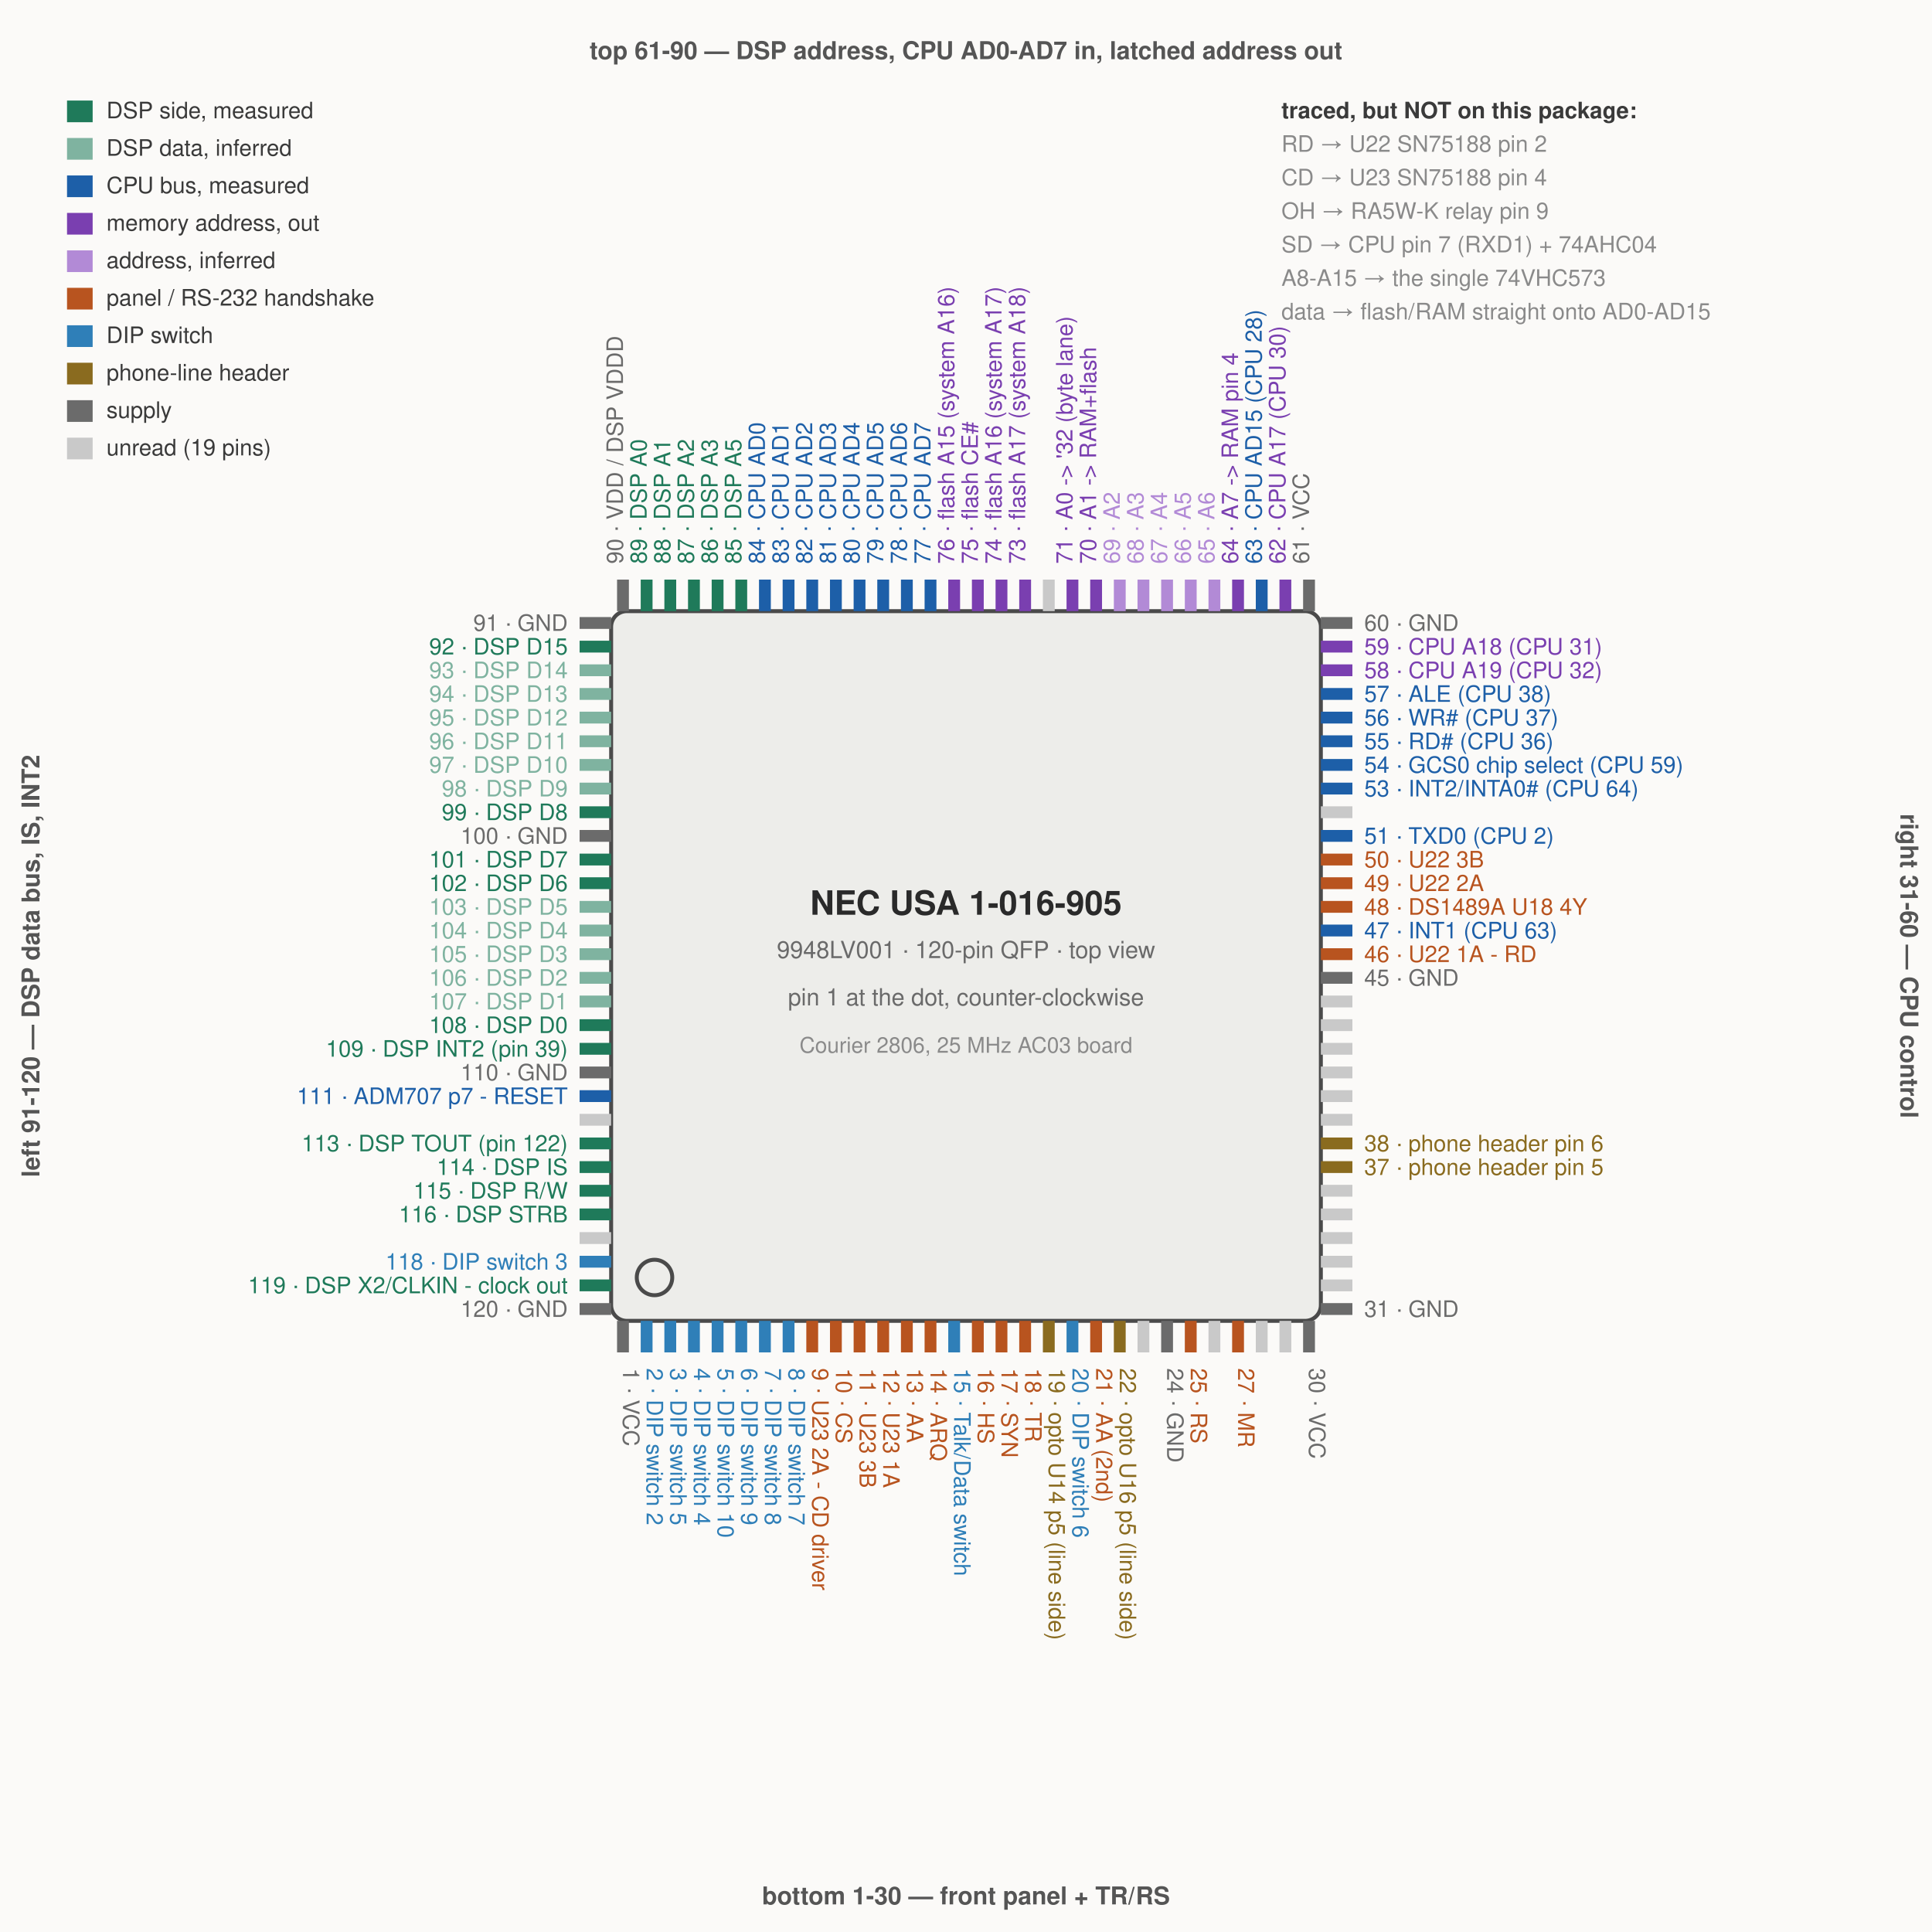
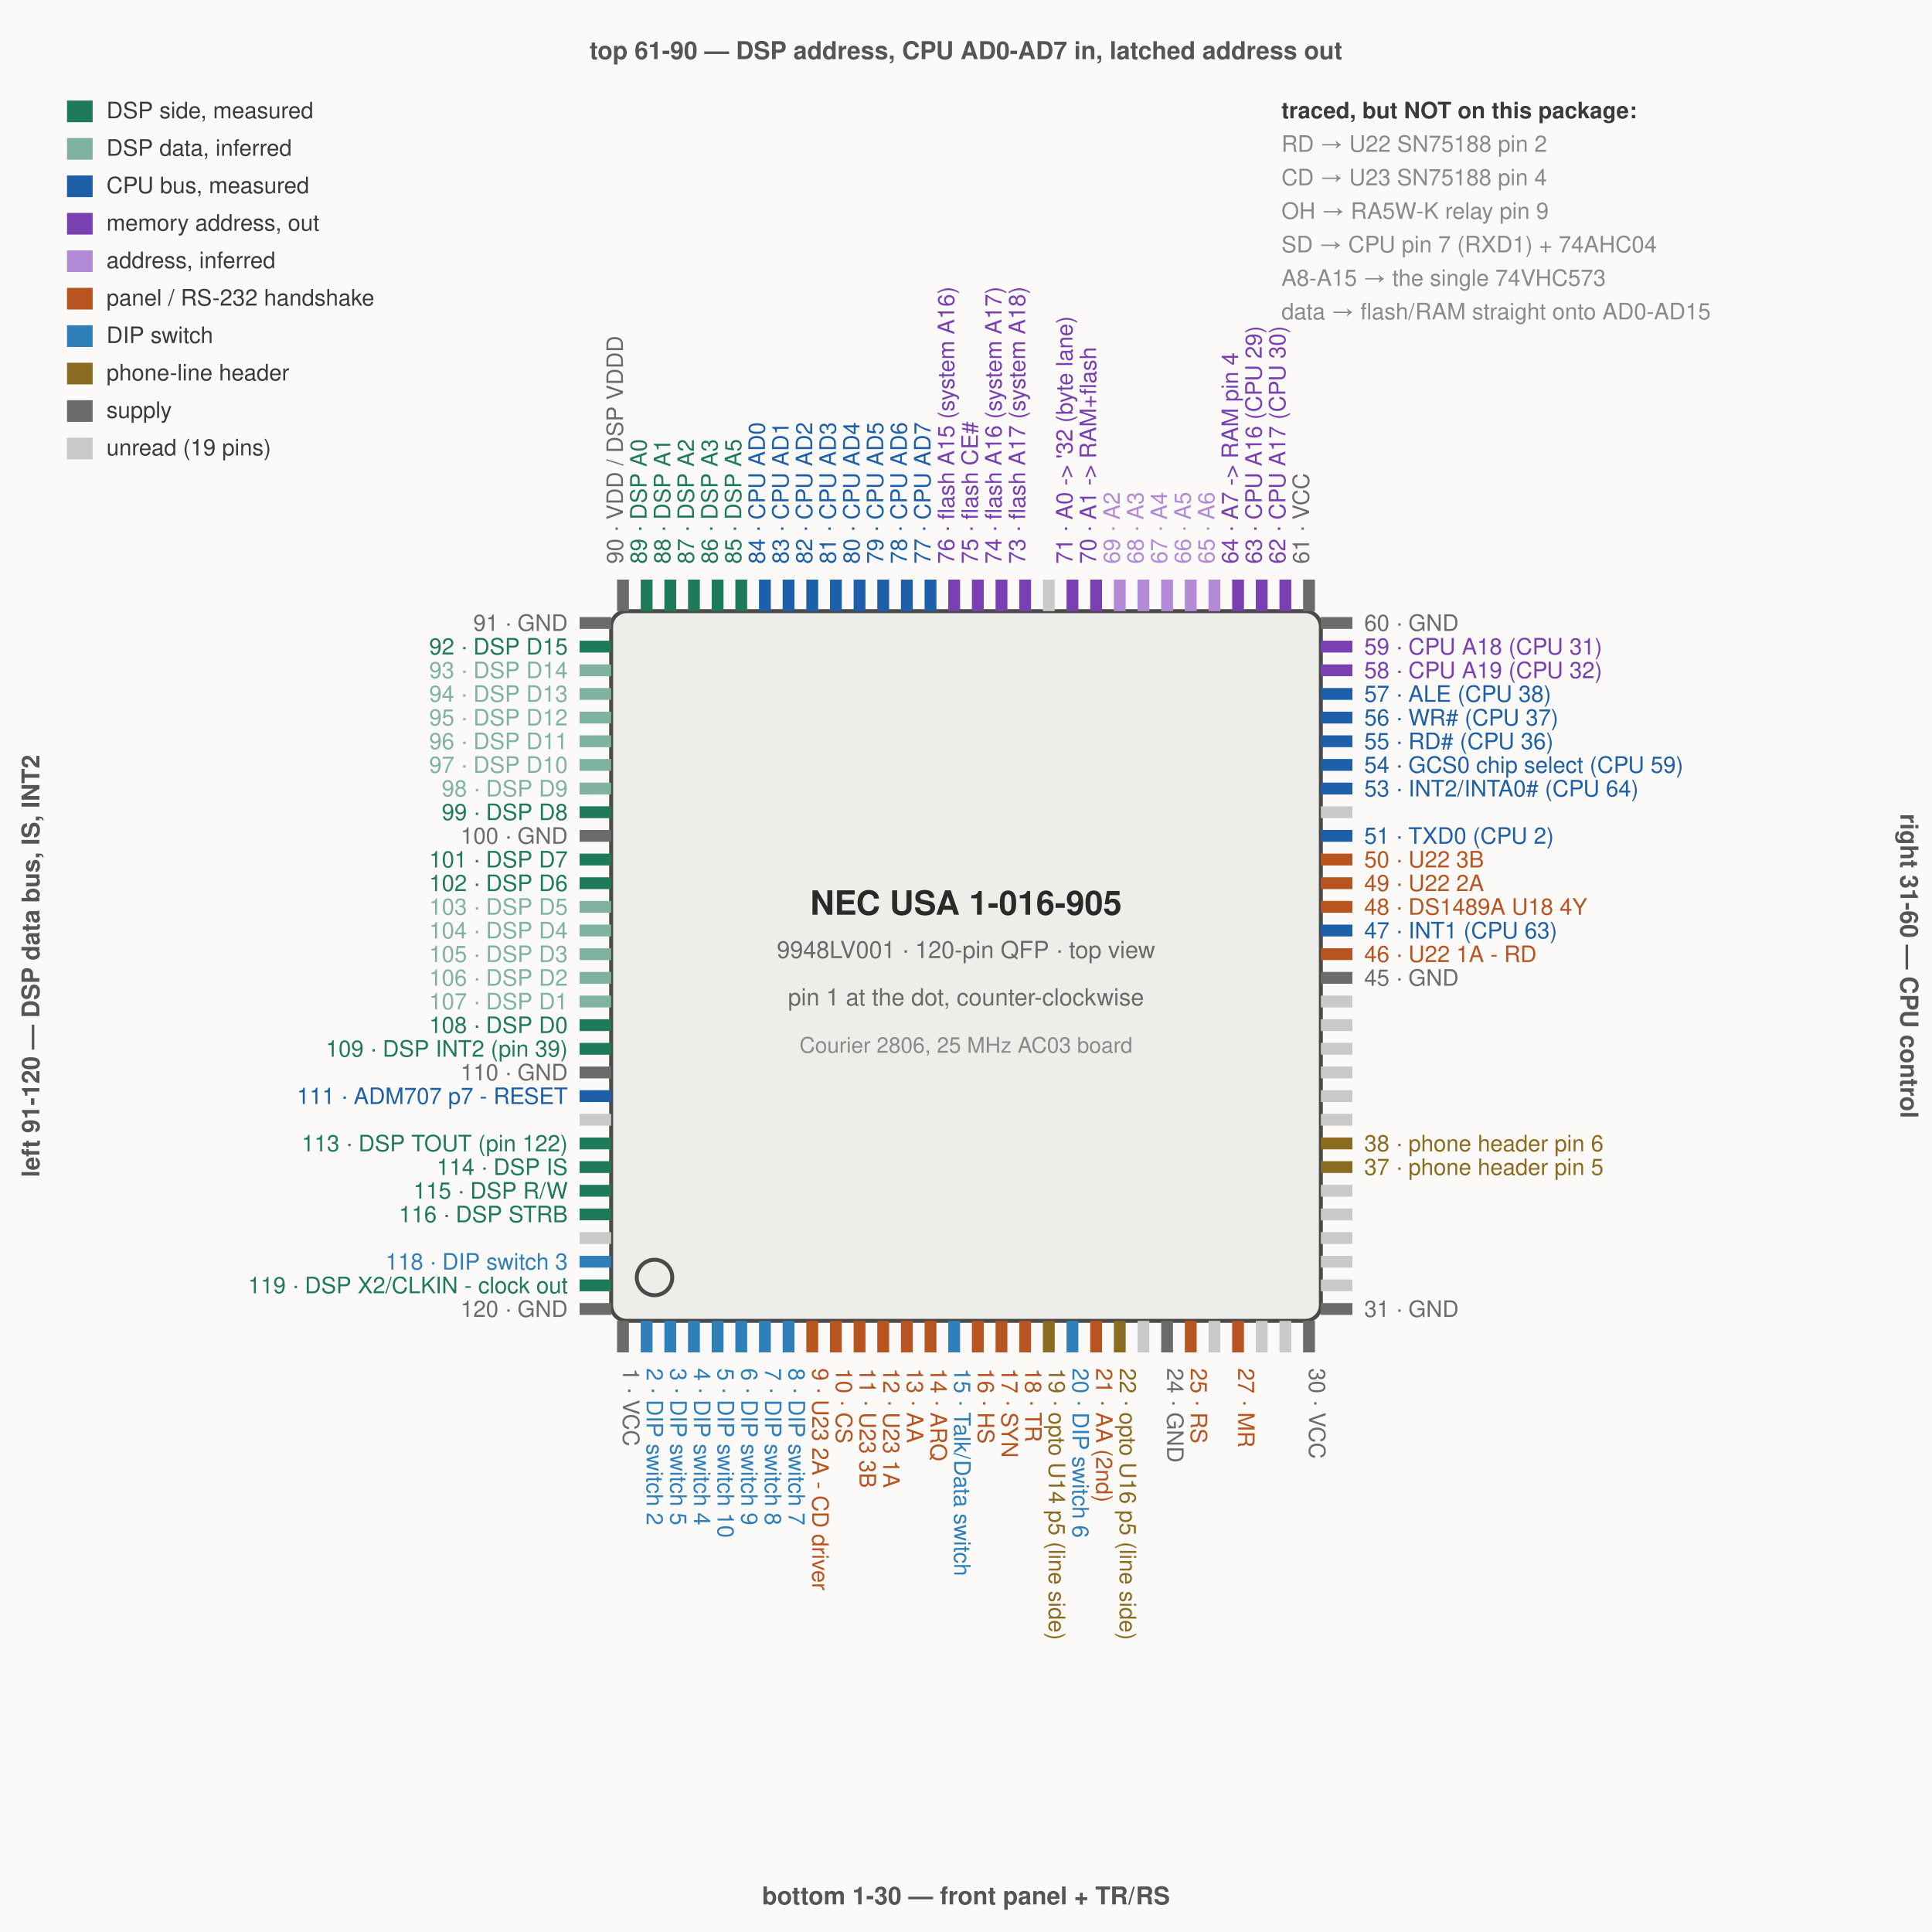
<svg xmlns="http://www.w3.org/2000/svg" viewBox="0 0 980 980" width="980" height="980" font-family="ui-sans-serif,Helvetica,Arial,sans-serif">
  <rect width="980" height="980" fill="#fbfaf8" />
  <rect x="310.0" y="310.0" width="360.0" height="360.0" rx="8" fill="#ededea" stroke="#4a4a4a" stroke-width="2" />
  <circle cx="332.0" cy="648.0" r="9" fill="none" stroke="#4a4a4a" stroke-width="2" />
  <text x="490.0" y="464.0" text-anchor="middle" font-size="17" font-weight="600" fill="#2a2a2a">NEC USA 1-016-905</text>
  <text x="490.0" y="486.0" text-anchor="middle" font-size="12" fill="#6a6a6a">9948LV001 · 120-pin QFP · top view</text>
  <text x="490.0" y="510.0" text-anchor="middle" font-size="12" fill="#6a6a6a">pin 1 at the dot, counter-clockwise</text>
  <text x="490.0" y="534.0" text-anchor="middle" font-size="11" fill="#8a8a8a">Courier 2806, 25 MHz AC03 board</text>
  <rect x="313.0" y="670.0" width="6.0" height="16.0" fill="#6b6b6b" />
  <text transform="translate(316.0,694.0) rotate(90)" font-size="11.5" fill="#6b6b6b">1 · VCC</text>
  <rect x="325.0" y="670.0" width="6.0" height="16.0" fill="#2f7fb8" />
  <text transform="translate(328.0,694.0) rotate(90)" font-size="11.5" fill="#2f7fb8">2 · DIP switch 2</text>
  <rect x="337.0" y="670.0" width="6.0" height="16.0" fill="#2f7fb8" />
  <text transform="translate(340.0,694.0) rotate(90)" font-size="11.5" fill="#2f7fb8">3 · DIP switch 5</text>
  <rect x="349.0" y="670.0" width="6.0" height="16.0" fill="#2f7fb8" />
  <text transform="translate(352.0,694.0) rotate(90)" font-size="11.5" fill="#2f7fb8">4 · DIP switch 4</text>
  <rect x="361.0" y="670.0" width="6.0" height="16.0" fill="#2f7fb8" />
  <text transform="translate(364.0,694.0) rotate(90)" font-size="11.5" fill="#2f7fb8">5 · DIP switch 10</text>
  <rect x="373.0" y="670.0" width="6.0" height="16.0" fill="#2f7fb8" />
  <text transform="translate(376.0,694.0) rotate(90)" font-size="11.5" fill="#2f7fb8">6 · DIP switch 9</text>
  <rect x="385.0" y="670.0" width="6.0" height="16.0" fill="#2f7fb8" />
  <text transform="translate(388.0,694.0) rotate(90)" font-size="11.5" fill="#2f7fb8">7 · DIP switch 8</text>
  <rect x="397.0" y="670.0" width="6.0" height="16.0" fill="#2f7fb8" />
  <text transform="translate(400.0,694.0) rotate(90)" font-size="11.5" fill="#2f7fb8">8 · DIP switch 7</text>
  <rect x="409.0" y="670.0" width="6.0" height="16.0" fill="#b8541f" />
  <text transform="translate(412.0,694.0) rotate(90)" font-size="11.5" fill="#b8541f">9 · U23 2A - CD driver</text>
  <rect x="421.0" y="670.0" width="6.0" height="16.0" fill="#b8541f" />
  <text transform="translate(424.0,694.0) rotate(90)" font-size="11.5" fill="#b8541f">10 · CS</text>
  <rect x="433.0" y="670.0" width="6.0" height="16.0" fill="#b8541f" />
  <text transform="translate(436.0,694.0) rotate(90)" font-size="11.5" fill="#b8541f">11 · U23 3B</text>
  <rect x="445.0" y="670.0" width="6.0" height="16.0" fill="#b8541f" />
  <text transform="translate(448.0,694.0) rotate(90)" font-size="11.5" fill="#b8541f">12 · U23 1A</text>
  <rect x="457.0" y="670.0" width="6.0" height="16.0" fill="#b8541f" />
  <text transform="translate(460.0,694.0) rotate(90)" font-size="11.5" fill="#b8541f">13 · AA</text>
  <rect x="469.0" y="670.0" width="6.0" height="16.0" fill="#b8541f" />
  <text transform="translate(472.0,694.0) rotate(90)" font-size="11.5" fill="#b8541f">14 · ARQ</text>
  <rect x="481.0" y="670.0" width="6.0" height="16.0" fill="#2f7fb8" />
  <text transform="translate(484.0,694.0) rotate(90)" font-size="11.5" fill="#2f7fb8">15 · Talk/Data switch</text>
  <rect x="493.0" y="670.0" width="6.0" height="16.0" fill="#b8541f" />
  <text transform="translate(496.0,694.0) rotate(90)" font-size="11.5" fill="#b8541f">16 · HS</text>
  <rect x="505.0" y="670.0" width="6.0" height="16.0" fill="#b8541f" />
  <text transform="translate(508.0,694.0) rotate(90)" font-size="11.5" fill="#b8541f">17 · SYN</text>
  <rect x="517.0" y="670.0" width="6.0" height="16.0" fill="#b8541f" />
  <text transform="translate(520.0,694.0) rotate(90)" font-size="11.5" fill="#b8541f">18 · TR</text>
  <rect x="529.0" y="670.0" width="6.0" height="16.0" fill="#8a6b1f" />
  <text transform="translate(532.0,694.0) rotate(90)" font-size="11.5" fill="#8a6b1f">19 · opto U14 p5 (line side)</text>
  <rect x="541.0" y="670.0" width="6.0" height="16.0" fill="#2f7fb8" />
  <text transform="translate(544.0,694.0) rotate(90)" font-size="11.5" fill="#2f7fb8">20 · DIP switch 6</text>
  <rect x="553.0" y="670.0" width="6.0" height="16.0" fill="#b8541f" />
  <text transform="translate(556.0,694.0) rotate(90)" font-size="11.5" fill="#b8541f">21 · AA (2nd)</text>
  <rect x="565.0" y="670.0" width="6.0" height="16.0" fill="#8a6b1f" />
  <text transform="translate(568.0,694.0) rotate(90)" font-size="11.5" fill="#8a6b1f">22 · opto U16 p5 (line side)</text>
  <rect x="577.0" y="670.0" width="6.0" height="16.0" fill="#c9c9c9" />
  <rect x="589.0" y="670.0" width="6.0" height="16.0" fill="#6b6b6b" />
  <text transform="translate(592.0,694.0) rotate(90)" font-size="11.5" fill="#6b6b6b">24 · GND</text>
  <rect x="601.0" y="670.0" width="6.0" height="16.0" fill="#b8541f" />
  <text transform="translate(604.0,694.0) rotate(90)" font-size="11.5" fill="#b8541f">25 · RS</text>
  <rect x="613.0" y="670.0" width="6.0" height="16.0" fill="#c9c9c9" />
  <rect x="625.0" y="670.0" width="6.0" height="16.0" fill="#b8541f" />
  <text transform="translate(628.0,694.0) rotate(90)" font-size="11.5" fill="#b8541f">27 · MR</text>
  <rect x="637.0" y="670.0" width="6.0" height="16.0" fill="#c9c9c9" />
  <rect x="649.0" y="670.0" width="6.0" height="16.0" fill="#c9c9c9" />
  <rect x="661.0" y="670.0" width="6.0" height="16.0" fill="#6b6b6b" />
  <text transform="translate(664.0,694.0) rotate(90)" font-size="11.5" fill="#6b6b6b">30 · VCC</text>
  <rect x="670.0" y="661.0" width="16.0" height="6.0" fill="#6b6b6b" />
  <text x="692.0" y="668.0" font-size="11.5" fill="#6b6b6b">31 · GND</text>
  <rect x="670.0" y="649.0" width="16.0" height="6.0" fill="#c9c9c9" />
  <rect x="670.0" y="637.0" width="16.0" height="6.0" fill="#c9c9c9" />
  <rect x="670.0" y="625.0" width="16.0" height="6.0" fill="#c9c9c9" />
  <rect x="670.0" y="613.0" width="16.0" height="6.0" fill="#c9c9c9" />
  <rect x="670.0" y="601.0" width="16.0" height="6.0" fill="#c9c9c9" />
  <rect x="670.0" y="589.0" width="16.0" height="6.0" fill="#8a6b1f" />
  <text x="692.0" y="596.0" font-size="11.5" fill="#8a6b1f">37 · phone header pin 5</text>
  <rect x="670.0" y="577.0" width="16.0" height="6.0" fill="#8a6b1f" />
  <text x="692.0" y="584.0" font-size="11.5" fill="#8a6b1f">38 · phone header pin 6</text>
  <rect x="670.0" y="565.0" width="16.0" height="6.0" fill="#c9c9c9" />
  <rect x="670.0" y="553.0" width="16.0" height="6.0" fill="#c9c9c9" />
  <rect x="670.0" y="541.0" width="16.0" height="6.0" fill="#c9c9c9" />
  <rect x="670.0" y="529.0" width="16.0" height="6.0" fill="#c9c9c9" />
  <rect x="670.0" y="517.0" width="16.0" height="6.0" fill="#c9c9c9" />
  <rect x="670.0" y="505.0" width="16.0" height="6.0" fill="#c9c9c9" />
  <rect x="670.0" y="493.0" width="16.0" height="6.0" fill="#6b6b6b" />
  <text x="692.0" y="500.0" font-size="11.5" fill="#6b6b6b">45 · GND</text>
  <rect x="670.0" y="481.0" width="16.0" height="6.0" fill="#b8541f" />
  <text x="692.0" y="488.0" font-size="11.5" fill="#b8541f">46 · U22 1A - RD</text>
  <rect x="670.0" y="469.0" width="16.0" height="6.0" fill="#1d5fa8" />
  <text x="692.0" y="476.0" font-size="11.5" fill="#1d5fa8">47 · INT1 (CPU 63)</text>
  <rect x="670.0" y="457.0" width="16.0" height="6.0" fill="#b8541f" />
  <text x="692.0" y="464.0" font-size="11.5" fill="#b8541f">48 · DS1489A U18 4Y</text>
  <rect x="670.0" y="445.0" width="16.0" height="6.0" fill="#b8541f" />
  <text x="692.0" y="452.0" font-size="11.5" fill="#b8541f">49 · U22 2A</text>
  <rect x="670.0" y="433.0" width="16.0" height="6.0" fill="#b8541f" />
  <text x="692.0" y="440.0" font-size="11.5" fill="#b8541f">50 · U22 3B</text>
  <rect x="670.0" y="421.0" width="16.0" height="6.0" fill="#1d5fa8" />
  <text x="692.0" y="428.0" font-size="11.5" fill="#1d5fa8">51 · TXD0 (CPU 2)</text>
  <rect x="670.0" y="409.0" width="16.0" height="6.0" fill="#c9c9c9" />
  <rect x="670.0" y="397.0" width="16.0" height="6.0" fill="#1d5fa8" />
  <text x="692.0" y="404.0" font-size="11.5" fill="#1d5fa8">53 · INT2/INTA0# (CPU 64)</text>
  <rect x="670.0" y="385.0" width="16.0" height="6.0" fill="#1d5fa8" />
  <text x="692.0" y="392.0" font-size="11.5" fill="#1d5fa8">54 · GCS0 chip select (CPU 59)</text>
  <rect x="670.0" y="373.0" width="16.0" height="6.0" fill="#1d5fa8" />
  <text x="692.0" y="380.0" font-size="11.5" fill="#1d5fa8">55 · RD#  (CPU 36)</text>
  <rect x="670.0" y="361.0" width="16.0" height="6.0" fill="#1d5fa8" />
  <text x="692.0" y="368.0" font-size="11.5" fill="#1d5fa8">56 · WR#  (CPU 37)</text>
  <rect x="670.0" y="349.0" width="16.0" height="6.0" fill="#1d5fa8" />
  <text x="692.0" y="356.0" font-size="11.5" fill="#1d5fa8">57 · ALE  (CPU 38)</text>
  <rect x="670.0" y="337.0" width="16.0" height="6.0" fill="#7a3fb0" />
  <text x="692.0" y="344.0" font-size="11.5" fill="#7a3fb0">58 · CPU A19 (CPU 32)</text>
  <rect x="670.0" y="325.0" width="16.0" height="6.0" fill="#7a3fb0" />
  <text x="692.0" y="332.0" font-size="11.5" fill="#7a3fb0">59 · CPU A18 (CPU 31)</text>
  <rect x="670.0" y="313.0" width="16.0" height="6.0" fill="#6b6b6b" />
  <text x="692.0" y="320.0" font-size="11.5" fill="#6b6b6b">60 · GND</text>
  <rect x="661.0" y="294.0" width="6.0" height="16.0" fill="#6b6b6b" />
  <text transform="translate(664.0,286.0) rotate(-90)" font-size="11.5" fill="#6b6b6b">61 · VCC</text>
  <rect x="649.0" y="294.0" width="6.0" height="16.0" fill="#7a3fb0" />
  <text transform="translate(652.0,286.0) rotate(-90)" font-size="11.5" fill="#7a3fb0">62 · CPU A17 (CPU 30)</text>
-   <rect x="637.0" y="294.0" width="6.0" height="16.0" fill="#1d5fa8" />
-   <text transform="translate(640.0,286.0) rotate(-90)" font-size="11.5" fill="#1d5fa8">63 · CPU AD15 (CPU 28)</text>
+   <rect x="637.0" y="294.0" width="6.0" height="16.0" fill="#7a3fb0" />
+   <text transform="translate(640.0,286.0) rotate(-90)" font-size="11.5" fill="#7a3fb0">63 · CPU A16 (CPU 29)</text>
  <rect x="625.0" y="294.0" width="6.0" height="16.0" fill="#7a3fb0" />
  <text transform="translate(628.0,286.0) rotate(-90)" font-size="11.5" fill="#7a3fb0">64 · A7 -&gt; RAM pin 4</text>
  <rect x="613.0" y="294.0" width="6.0" height="16.0" fill="#b28ad6" />
  <text transform="translate(616.0,286.0) rotate(-90)" font-size="11.5" fill="#b28ad6">65 · A6</text>
  <rect x="601.0" y="294.0" width="6.0" height="16.0" fill="#b28ad6" />
  <text transform="translate(604.0,286.0) rotate(-90)" font-size="11.5" fill="#b28ad6">66 · A5</text>
  <rect x="589.0" y="294.0" width="6.0" height="16.0" fill="#b28ad6" />
  <text transform="translate(592.0,286.0) rotate(-90)" font-size="11.5" fill="#b28ad6">67 · A4</text>
  <rect x="577.0" y="294.0" width="6.0" height="16.0" fill="#b28ad6" />
  <text transform="translate(580.0,286.0) rotate(-90)" font-size="11.5" fill="#b28ad6">68 · A3</text>
  <rect x="565.0" y="294.0" width="6.0" height="16.0" fill="#b28ad6" />
  <text transform="translate(568.0,286.0) rotate(-90)" font-size="11.5" fill="#b28ad6">69 · A2</text>
  <rect x="553.0" y="294.0" width="6.0" height="16.0" fill="#7a3fb0" />
  <text transform="translate(556.0,286.0) rotate(-90)" font-size="11.5" fill="#7a3fb0">70 · A1 -&gt; RAM+flash</text>
  <rect x="541.0" y="294.0" width="6.0" height="16.0" fill="#7a3fb0" />
  <text transform="translate(544.0,286.0) rotate(-90)" font-size="11.5" fill="#7a3fb0">71 · A0 -&gt; '32 (byte lane)</text>
  <rect x="529.0" y="294.0" width="6.0" height="16.0" fill="#c9c9c9" />
  <rect x="517.0" y="294.0" width="6.0" height="16.0" fill="#7a3fb0" />
  <text transform="translate(520.0,286.0) rotate(-90)" font-size="11.5" fill="#7a3fb0">73 · flash A17 (system A18)</text>
  <rect x="505.0" y="294.0" width="6.0" height="16.0" fill="#7a3fb0" />
  <text transform="translate(508.0,286.0) rotate(-90)" font-size="11.5" fill="#7a3fb0">74 · flash A16 (system A17)</text>
  <rect x="493.0" y="294.0" width="6.0" height="16.0" fill="#7a3fb0" />
  <text transform="translate(496.0,286.0) rotate(-90)" font-size="11.5" fill="#7a3fb0">75 · flash CE#</text>
  <rect x="481.0" y="294.0" width="6.0" height="16.0" fill="#7a3fb0" />
  <text transform="translate(484.0,286.0) rotate(-90)" font-size="11.5" fill="#7a3fb0">76 · flash A15 (system A16)</text>
  <rect x="469.0" y="294.0" width="6.0" height="16.0" fill="#1d5fa8" />
  <text transform="translate(472.0,286.0) rotate(-90)" font-size="11.5" fill="#1d5fa8">77 · CPU AD7</text>
  <rect x="457.0" y="294.0" width="6.0" height="16.0" fill="#1d5fa8" />
  <text transform="translate(460.0,286.0) rotate(-90)" font-size="11.5" fill="#1d5fa8">78 · CPU AD6</text>
  <rect x="445.0" y="294.0" width="6.0" height="16.0" fill="#1d5fa8" />
  <text transform="translate(448.0,286.0) rotate(-90)" font-size="11.5" fill="#1d5fa8">79 · CPU AD5</text>
  <rect x="433.0" y="294.0" width="6.0" height="16.0" fill="#1d5fa8" />
  <text transform="translate(436.0,286.0) rotate(-90)" font-size="11.5" fill="#1d5fa8">80 · CPU AD4</text>
  <rect x="421.0" y="294.0" width="6.0" height="16.0" fill="#1d5fa8" />
  <text transform="translate(424.0,286.0) rotate(-90)" font-size="11.5" fill="#1d5fa8">81 · CPU AD3</text>
  <rect x="409.0" y="294.0" width="6.0" height="16.0" fill="#1d5fa8" />
  <text transform="translate(412.0,286.0) rotate(-90)" font-size="11.5" fill="#1d5fa8">82 · CPU AD2</text>
  <rect x="397.0" y="294.0" width="6.0" height="16.0" fill="#1d5fa8" />
  <text transform="translate(400.0,286.0) rotate(-90)" font-size="11.5" fill="#1d5fa8">83 · CPU AD1</text>
  <rect x="385.0" y="294.0" width="6.0" height="16.0" fill="#1d5fa8" />
  <text transform="translate(388.0,286.0) rotate(-90)" font-size="11.5" fill="#1d5fa8">84 · CPU AD0</text>
  <rect x="373.0" y="294.0" width="6.0" height="16.0" fill="#1f7a5a" />
  <text transform="translate(376.0,286.0) rotate(-90)" font-size="11.5" fill="#1f7a5a">85 · DSP A5</text>
  <rect x="361.0" y="294.0" width="6.0" height="16.0" fill="#1f7a5a" />
  <text transform="translate(364.0,286.0) rotate(-90)" font-size="11.5" fill="#1f7a5a">86 · DSP A3</text>
  <rect x="349.0" y="294.0" width="6.0" height="16.0" fill="#1f7a5a" />
  <text transform="translate(352.0,286.0) rotate(-90)" font-size="11.5" fill="#1f7a5a">87 · DSP A2</text>
  <rect x="337.0" y="294.0" width="6.0" height="16.0" fill="#1f7a5a" />
  <text transform="translate(340.0,286.0) rotate(-90)" font-size="11.5" fill="#1f7a5a">88 · DSP A1</text>
  <rect x="325.0" y="294.0" width="6.0" height="16.0" fill="#1f7a5a" />
  <text transform="translate(328.0,286.0) rotate(-90)" font-size="11.5" fill="#1f7a5a">89 · DSP A0</text>
  <rect x="313.0" y="294.0" width="6.0" height="16.0" fill="#6b6b6b" />
  <text transform="translate(316.0,286.0) rotate(-90)" font-size="11.5" fill="#6b6b6b">90 · VDD / DSP VDDD</text>
  <rect x="294.0" y="313.0" width="16.0" height="6.0" fill="#6b6b6b" />
  <text x="288.0" y="320.0" text-anchor="end" font-size="11.5" fill="#6b6b6b">91 · GND</text>
  <rect x="294.0" y="325.0" width="16.0" height="6.0" fill="#1f7a5a" />
  <text x="288.0" y="332.0" text-anchor="end" font-size="11.5" fill="#1f7a5a">92 · DSP D15</text>
  <rect x="294.0" y="337.0" width="16.0" height="6.0" fill="#7fb3a0" />
  <text x="288.0" y="344.0" text-anchor="end" font-size="11.5" fill="#7fb3a0">93 · DSP D14</text>
  <rect x="294.0" y="349.0" width="16.0" height="6.0" fill="#7fb3a0" />
  <text x="288.0" y="356.0" text-anchor="end" font-size="11.5" fill="#7fb3a0">94 · DSP D13</text>
  <rect x="294.0" y="361.0" width="16.0" height="6.0" fill="#7fb3a0" />
  <text x="288.0" y="368.0" text-anchor="end" font-size="11.5" fill="#7fb3a0">95 · DSP D12</text>
  <rect x="294.0" y="373.0" width="16.0" height="6.0" fill="#7fb3a0" />
  <text x="288.0" y="380.0" text-anchor="end" font-size="11.5" fill="#7fb3a0">96 · DSP D11</text>
  <rect x="294.0" y="385.0" width="16.0" height="6.0" fill="#7fb3a0" />
  <text x="288.0" y="392.0" text-anchor="end" font-size="11.5" fill="#7fb3a0">97 · DSP D10</text>
  <rect x="294.0" y="397.0" width="16.0" height="6.0" fill="#7fb3a0" />
  <text x="288.0" y="404.0" text-anchor="end" font-size="11.5" fill="#7fb3a0">98 · DSP D9</text>
  <rect x="294.0" y="409.0" width="16.0" height="6.0" fill="#1f7a5a" />
  <text x="288.0" y="416.0" text-anchor="end" font-size="11.5" fill="#1f7a5a">99 · DSP D8</text>
  <rect x="294.0" y="421.0" width="16.0" height="6.0" fill="#6b6b6b" />
  <text x="288.0" y="428.0" text-anchor="end" font-size="11.5" fill="#6b6b6b">100 · GND</text>
  <rect x="294.0" y="433.0" width="16.0" height="6.0" fill="#1f7a5a" />
  <text x="288.0" y="440.0" text-anchor="end" font-size="11.5" fill="#1f7a5a">101 · DSP D7</text>
  <rect x="294.0" y="445.0" width="16.0" height="6.0" fill="#1f7a5a" />
  <text x="288.0" y="452.0" text-anchor="end" font-size="11.5" fill="#1f7a5a">102 · DSP D6</text>
  <rect x="294.0" y="457.0" width="16.0" height="6.0" fill="#7fb3a0" />
  <text x="288.0" y="464.0" text-anchor="end" font-size="11.5" fill="#7fb3a0">103 · DSP D5</text>
  <rect x="294.0" y="469.0" width="16.0" height="6.0" fill="#7fb3a0" />
  <text x="288.0" y="476.0" text-anchor="end" font-size="11.5" fill="#7fb3a0">104 · DSP D4</text>
  <rect x="294.0" y="481.0" width="16.0" height="6.0" fill="#7fb3a0" />
  <text x="288.0" y="488.0" text-anchor="end" font-size="11.5" fill="#7fb3a0">105 · DSP D3</text>
  <rect x="294.0" y="493.0" width="16.0" height="6.0" fill="#7fb3a0" />
  <text x="288.0" y="500.0" text-anchor="end" font-size="11.5" fill="#7fb3a0">106 · DSP D2</text>
  <rect x="294.0" y="505.0" width="16.0" height="6.0" fill="#7fb3a0" />
  <text x="288.0" y="512.0" text-anchor="end" font-size="11.5" fill="#7fb3a0">107 · DSP D1</text>
  <rect x="294.0" y="517.0" width="16.0" height="6.0" fill="#1f7a5a" />
  <text x="288.0" y="524.0" text-anchor="end" font-size="11.5" fill="#1f7a5a">108 · DSP D0</text>
  <rect x="294.0" y="529.0" width="16.0" height="6.0" fill="#1f7a5a" />
  <text x="288.0" y="536.0" text-anchor="end" font-size="11.5" fill="#1f7a5a">109 · DSP INT2 (pin 39)</text>
  <rect x="294.0" y="541.0" width="16.0" height="6.0" fill="#6b6b6b" />
  <text x="288.0" y="548.0" text-anchor="end" font-size="11.5" fill="#6b6b6b">110 · GND</text>
  <rect x="294.0" y="553.0" width="16.0" height="6.0" fill="#1d5fa8" />
  <text x="288.0" y="560.0" text-anchor="end" font-size="11.5" fill="#1d5fa8">111 · ADM707 p7 - RESET</text>
  <rect x="294.0" y="565.0" width="16.0" height="6.0" fill="#c9c9c9" />
  <rect x="294.0" y="577.0" width="16.0" height="6.0" fill="#1f7a5a" />
  <text x="288.0" y="584.0" text-anchor="end" font-size="11.5" fill="#1f7a5a">113 · DSP TOUT (pin 122)</text>
  <rect x="294.0" y="589.0" width="16.0" height="6.0" fill="#1f7a5a" />
  <text x="288.0" y="596.0" text-anchor="end" font-size="11.5" fill="#1f7a5a">114 · DSP IS</text>
  <rect x="294.0" y="601.0" width="16.0" height="6.0" fill="#1f7a5a" />
  <text x="288.0" y="608.0" text-anchor="end" font-size="11.5" fill="#1f7a5a">115 · DSP R/W</text>
  <rect x="294.0" y="613.0" width="16.0" height="6.0" fill="#1f7a5a" />
  <text x="288.0" y="620.0" text-anchor="end" font-size="11.5" fill="#1f7a5a">116 · DSP STRB</text>
  <rect x="294.0" y="625.0" width="16.0" height="6.0" fill="#c9c9c9" />
  <rect x="294.0" y="637.0" width="16.0" height="6.0" fill="#2f7fb8" />
  <text x="288.0" y="644.0" text-anchor="end" font-size="11.5" fill="#2f7fb8">118 · DIP switch 3</text>
  <rect x="294.0" y="649.0" width="16.0" height="6.0" fill="#1f7a5a" />
  <text x="288.0" y="656.0" text-anchor="end" font-size="11.5" fill="#1f7a5a">119 · DSP X2/CLKIN - clock out</text>
  <rect x="294.0" y="661.0" width="16.0" height="6.0" fill="#6b6b6b" />
  <text x="288.0" y="668.0" text-anchor="end" font-size="11.5" fill="#6b6b6b">120 · GND</text>
  <text x="490.0" y="30" text-anchor="middle" font-size="12.5" font-weight="600" fill="#555">top 61-90 — DSP address, CPU AD0-AD7 in, latched address out</text>
  <text x="490.0" y="966" text-anchor="middle" font-size="12.5" font-weight="600" fill="#555">bottom 1-30 — front panel + TR/RS</text>
  <text transform="translate(20,490.0) rotate(-90)" text-anchor="middle" font-size="12.5" font-weight="600" fill="#555">left 91-120 — DSP data bus, IS, INT2</text>
  <text transform="translate(964,490.0) rotate(90)" text-anchor="middle" font-size="12.5" font-weight="600" fill="#555">right 31-60 — CPU control</text>
  <rect x="34" y="51" width="13" height="11" fill="#1f7a5a" />
  <text x="54" y="60" font-size="11.5" fill="#3a3a3a">DSP side, measured</text>
  <rect x="34" y="70" width="13" height="11" fill="#7fb3a0" />
  <text x="54" y="79" font-size="11.5" fill="#3a3a3a">DSP data, inferred</text>
  <rect x="34" y="89" width="13" height="11" fill="#1d5fa8" />
  <text x="54" y="98" font-size="11.5" fill="#3a3a3a">CPU bus, measured</text>
  <rect x="34" y="108" width="13" height="11" fill="#7a3fb0" />
  <text x="54" y="117" font-size="11.5" fill="#3a3a3a">memory address, out</text>
  <rect x="34" y="127" width="13" height="11" fill="#b28ad6" />
  <text x="54" y="136" font-size="11.5" fill="#3a3a3a">address, inferred</text>
  <rect x="34" y="146" width="13" height="11" fill="#b8541f" />
  <text x="54" y="155" font-size="11.5" fill="#3a3a3a">panel / RS-232 handshake</text>
  <rect x="34" y="165" width="13" height="11" fill="#2f7fb8" />
  <text x="54" y="174" font-size="11.5" fill="#3a3a3a">DIP switch</text>
  <rect x="34" y="184" width="13" height="11" fill="#8a6b1f" />
  <text x="54" y="193" font-size="11.5" fill="#3a3a3a">phone-line header</text>
  <rect x="34" y="203" width="13" height="11" fill="#6b6b6b" />
  <text x="54" y="212" font-size="11.5" fill="#3a3a3a">supply</text>
  <rect x="34" y="222" width="13" height="11" fill="#c9c9c9" />
  <text x="54" y="231" font-size="11.5" fill="#3a3a3a">unread (19 pins)</text>
  <text x="650" y="60" font-size="11.5" font-weight="600" fill="#3a3a3a">traced, but NOT on this package:</text>
  <text x="650" y="77" font-size="11.5" fill="#8a8a8a">RD → U22 SN75188 pin 2</text>
  <text x="650" y="94" font-size="11.5" fill="#8a8a8a">CD → U23 SN75188 pin 4</text>
  <text x="650" y="111" font-size="11.5" fill="#8a8a8a">OH → RA5W-K relay pin 9</text>
  <text x="650" y="128" font-size="11.5" fill="#8a8a8a">SD → CPU pin 7 (RXD1) + 74AHC04</text>
  <text x="650" y="145" font-size="11.5" fill="#8a8a8a">A8-A15 → the single 74VHC573</text>
  <text x="650" y="162" font-size="11.5" fill="#8a8a8a">data → flash/RAM straight onto AD0-AD15</text>
</svg>
